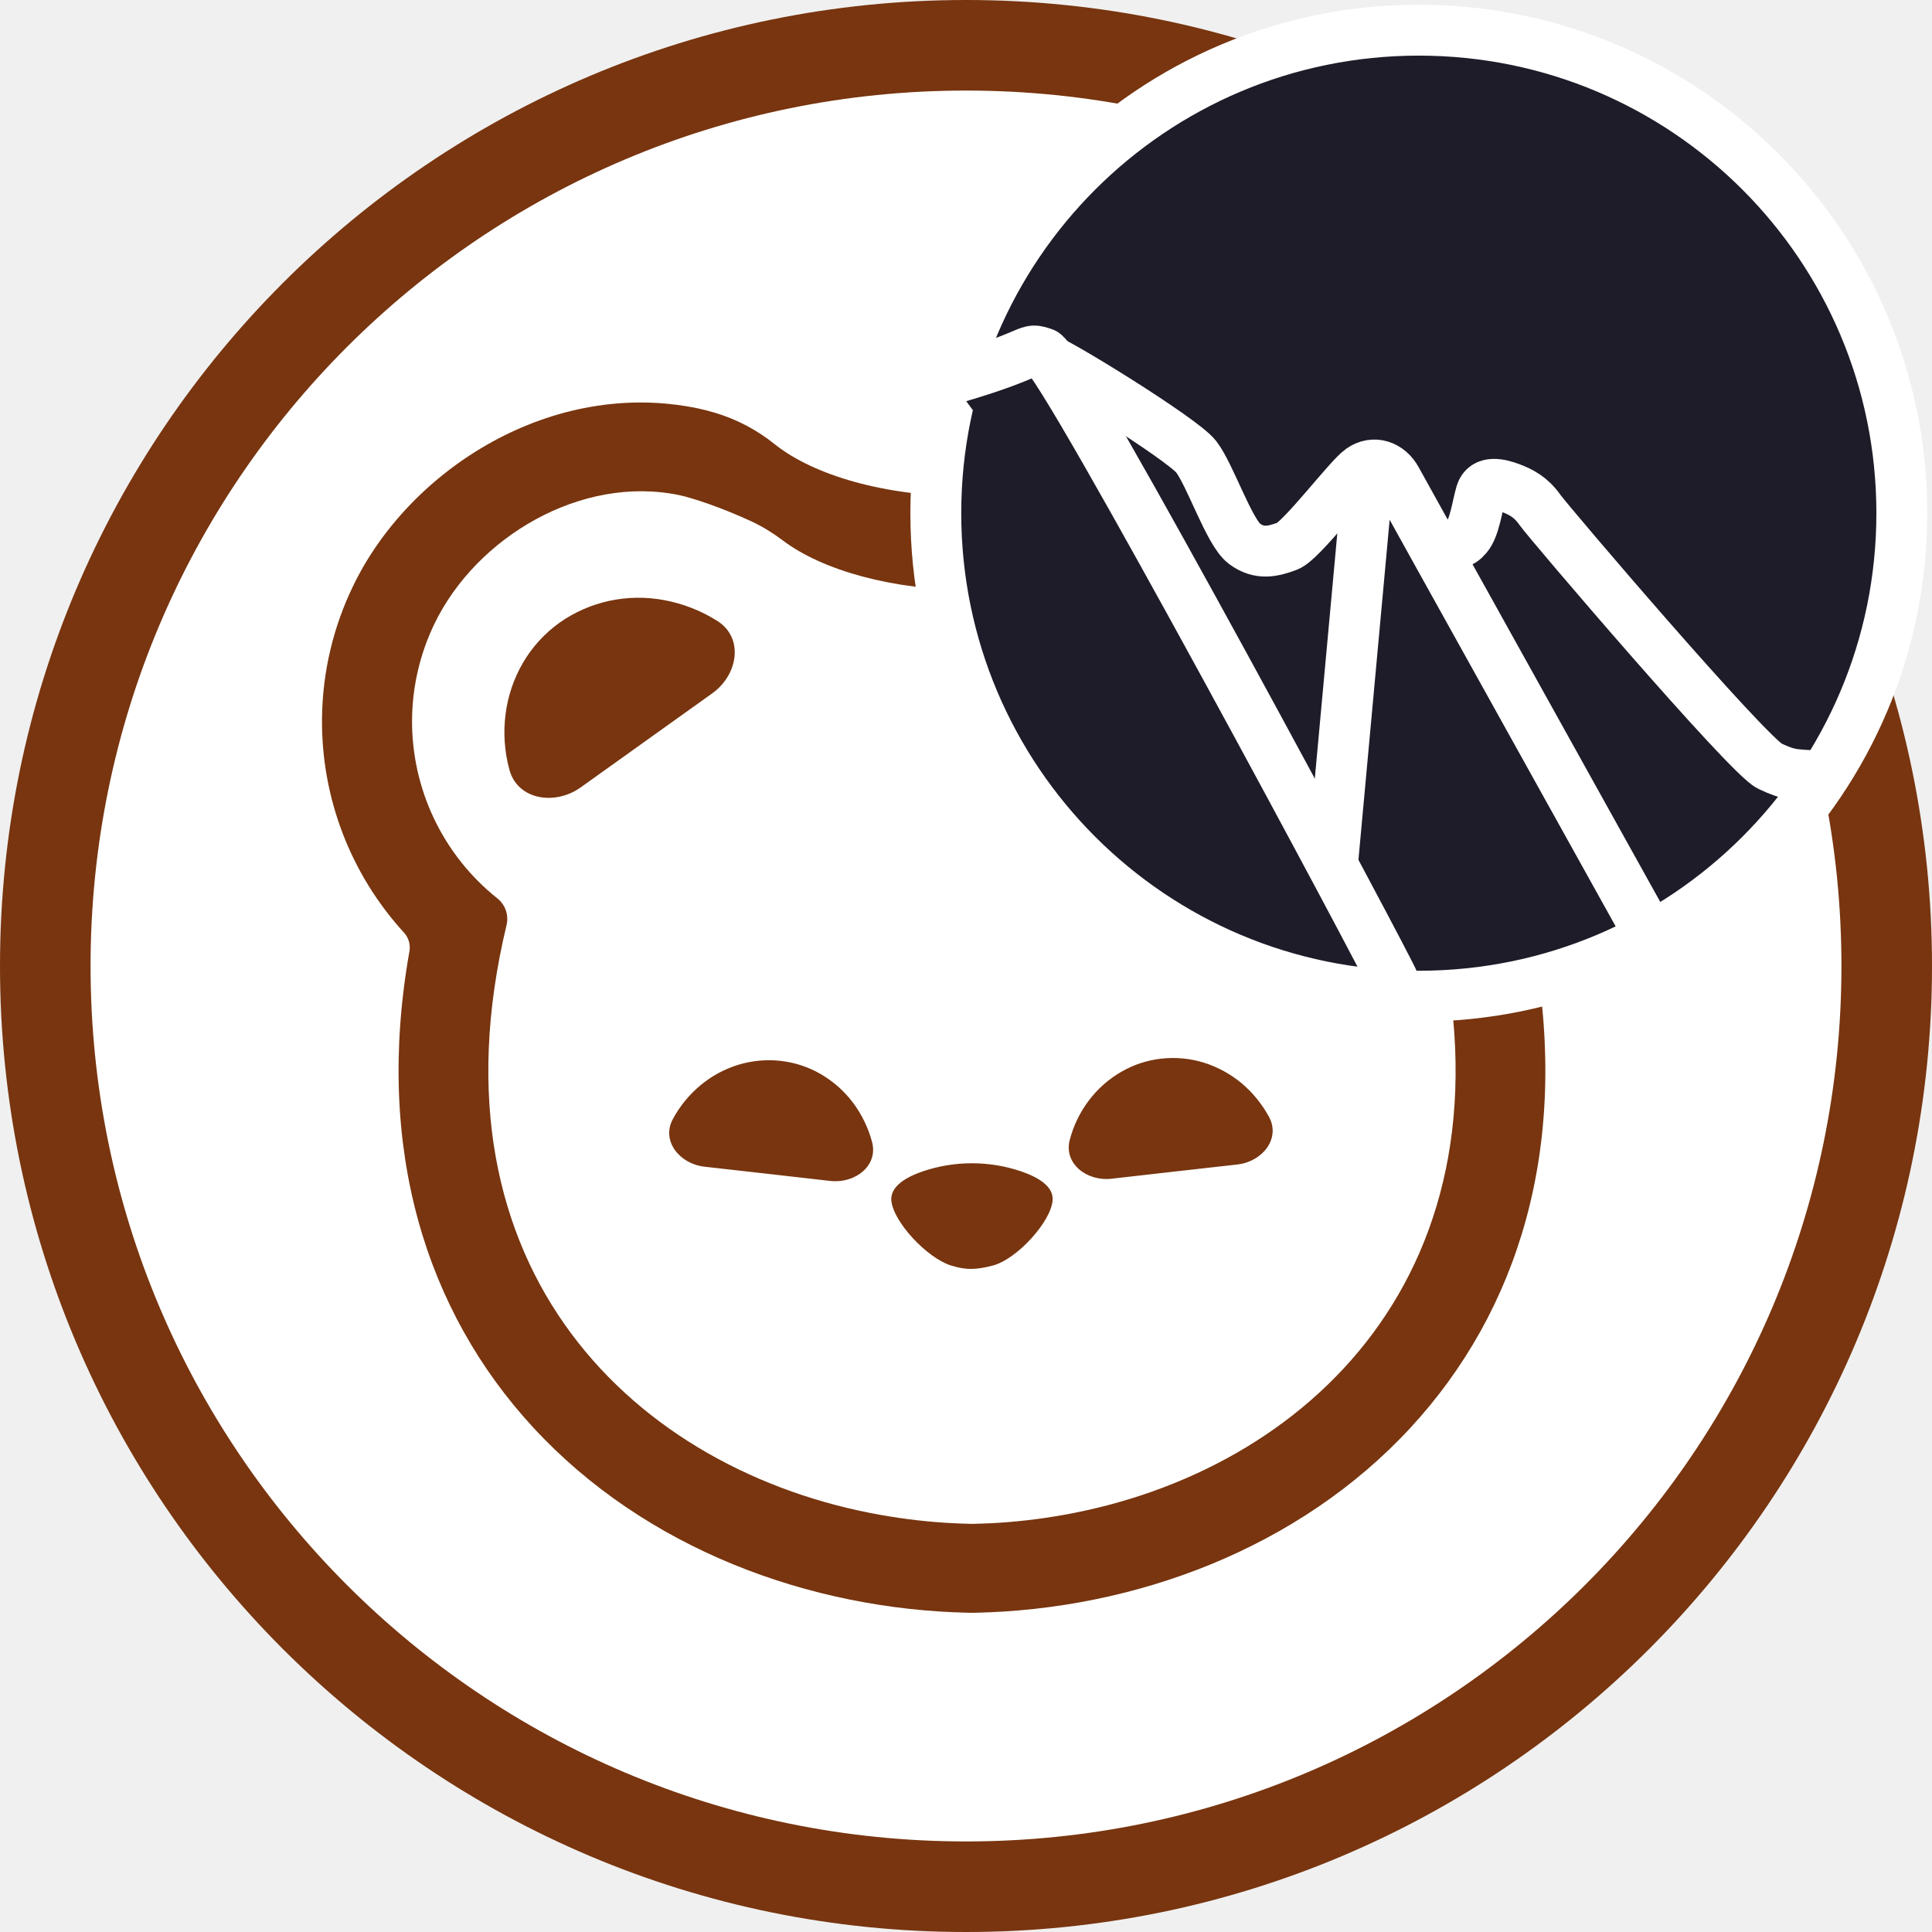
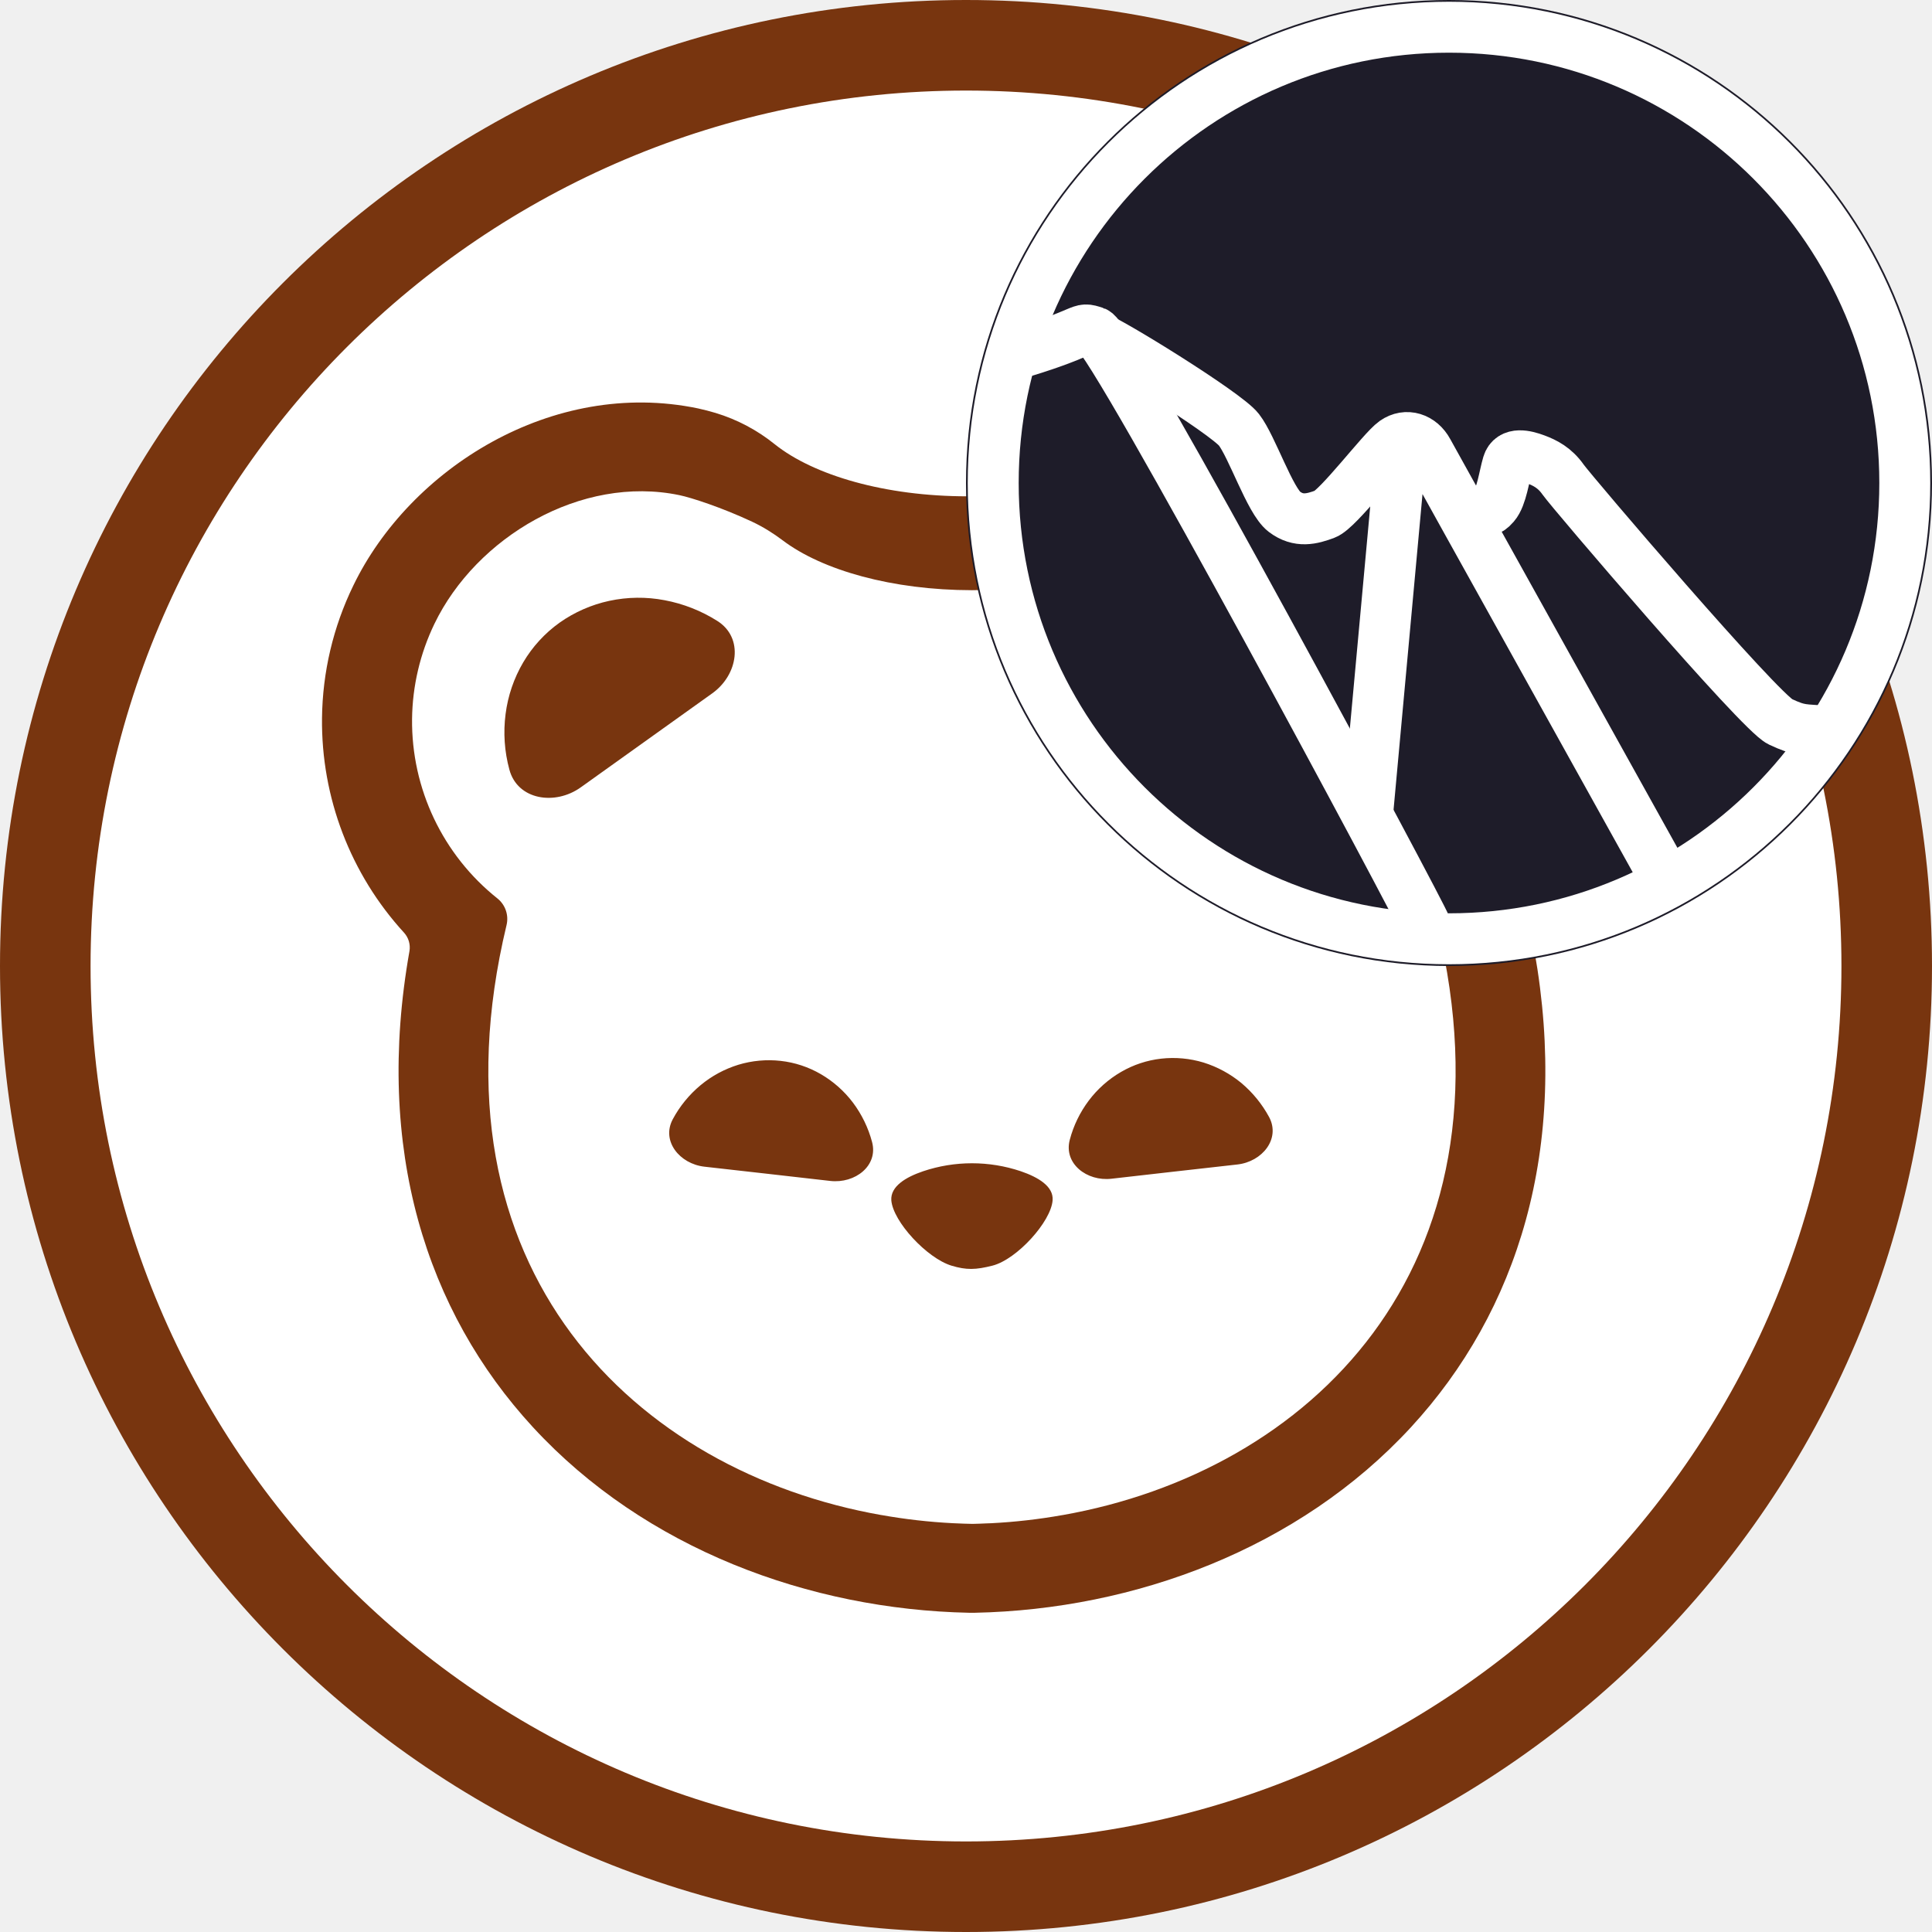
<svg xmlns="http://www.w3.org/2000/svg" viewBox="0 0 128 128">
  <circle cx="64" cy="64" r="64" fill="#78350F" />
  <circle cx="64" cy="64" r="58" fill="#fff" />
  <path fill="#78350F" d="M47.52 41.136a10 10 0 0 0-3.486-1.37 9.2 9.2 0 0 0-3.668.042 9 9 0 0 0-3.288 1.442 8.6 8.6 0 0 0-2.414 2.634 9 9 0 0 0-1.168 3.424 9.4 9.4 0 0 0 .252 3.682c.538 2.012 3.024 2.396 4.732 1.172l4.352-3.112 4.364-3.12c1.706-1.226 2.104-3.674.324-4.794m46.014 2.748a8.66 8.66 0 0 0-5.702-4.076 9.2 9.2 0 0 0-3.668-.04 10 10 0 0 0-3.488 1.368c-1.78 1.12-1.38 3.568.326 4.792l4.364 3.122 4.352 3.112c1.708 1.224 4.194.84 4.732-1.172a9.4 9.4 0 0 0 .252-3.682 9 9 0 0 0-1.168-3.424M67.63 77.598a10.16 10.16 0 0 0-6.47 0c-1.16.394-2.172 1.006-2.108 1.928.116 1.412 2.36 3.828 3.982 4.326.992.3 1.614.28 2.72 0 1.622-.416 3.878-2.914 3.984-4.326.074-.922-.95-1.532-2.108-1.928m-11.118-4.544a7.2 7.2 0 0 0-2.128-1.888 6.8 6.8 0 0 0-2.666-.88 7 7 0 0 0-2.804.258c-.906.28-1.76.736-2.508 1.36a7.6 7.6 0 0 0-1.834 2.25c-.77 1.44.454 2.956 2.098 3.142l4.152.468 4.184.476c1.644.188 3.192-1.006 2.77-2.582a7.6 7.6 0 0 0-1.264-2.604m25.736-1.298a7.4 7.4 0 0 0-2.51-1.36 7 7 0 0 0-2.802-.258 6.8 6.8 0 0 0-2.666.882 7.2 7.2 0 0 0-2.13 1.888 7.5 7.5 0 0 0-1.264 2.604c-.42 1.576 1.128 2.77 2.76 2.582l4.186-.476 4.16-.468c1.646-.186 2.868-1.7 2.1-3.142a7.8 7.8 0 0 0-1.834-2.252" />
  <path fill="#78350F" d="M102.018 61.8a20.7 20.7 0 0 0 5.438-14.22 20.6 20.6 0 0 0-2.076-8.788c-3.732-7.718-13.174-13.744-22.838-11.732q-.59.13-1.168.302a11.6 11.6 0 0 0-3.92 2.08c-2.582 2.06-7.326 3.44-12.752 3.44h-.616c-5.424 0-10.168-1.384-12.75-3.444a11.6 11.6 0 0 0-3.922-2.078 16 16 0 0 0-1.168-.302c-9.662-2.012-19.104 4.014-22.836 11.732a20.6 20.6 0 0 0-2.076 8.786 20.72 20.72 0 0 0 5.44 14.222 1.46 1.46 0 0 1 .356 1.204c-2.328 13.1 1.108 23.88 8.18 31.554 7.428 8.06 18.324 12.076 28.894 12.294h.382c10.568-.218 21.466-4.232 28.894-12.292 7.072-7.676 10.508-18.454 8.18-31.556a1.45 1.45 0 0 1 .356-1.204zm-6.186-2.272a1.74 1.74 0 0 0-.6 1.764c5.49 22.872-8.62 36.224-24.83 39.086h-.01a38 38 0 0 1-4.732.54c-.094 0-.2.01-.294.01-.296.02-.6.02-.896.032h-.074l-.02-.002h-.054c-.296-.01-.6-.01-.896-.03-.094 0-.2-.012-.296-.012a38 38 0 0 1-4.73-.54h-.012C42.18 97.516 28.068 84.164 33.56 61.29a1.74 1.74 0 0 0-.6-1.762 15 15 0 0 1-5.66-11.9 14.9 14.9 0 0 1 1.486-6.306c2.76-5.716 9.706-9.876 16.23-8.516.764.156 2.812.82 4.808 1.756.724.34 1.404.764 2.04 1.244 2.616 1.976 7.25 3.29 12.532 3.296 5.284-.004 9.92-1.32 12.534-3.294.636-.48 1.314-.904 2.04-1.244 1.994-.936 4.042-1.6 4.808-1.758 6.522-1.36 13.468 2.8 16.23 8.518a14.9 14.9 0 0 1 1.484 6.306 15 15 0 0 1-5.66 11.898" />
-   <svg viewBox="0 0 128 128">
-     <path fill="#1E1C29" stroke="#fff" stroke-width="3.37" d="M62 33.999C62 16.319 76.32 2 93.999 2 111.679 2 126 16.32 126 33.999 126 51.679 111.679 66 93.999 66S62 51.679 62 33.999Z" />
-     <path fill="#1E1C29" d="M62.953 25.136c6.02-1.736 4.918-2.147 6.19-1.736 1.272.413 23.05 41.061 23.186 41.644" />
-     <path fill="none" stroke="#fff" stroke-width="3.37" d="M62.953 25.136c6.02-1.736 4.918-2.147 6.19-1.736 1.272.413 23.05 41.061 23.186 41.644" />
-     <path fill="#1E1C29" d="M69.164 23.73c.75.153 9.156 5.337 10.081 6.523.927 1.188 2.184 4.999 3.192 5.762s1.934.508 2.858.169 4.033-4.49 4.874-5.083 1.848-.253 2.352.679c.503.93 16.14 29.028 16.762 30.159M95.671 36.472c.93-.676 1.016-.339 1.522-.928.508-.593.678-2.028.932-2.873.255-.847 1.27-.595 1.946-.34s1.354.593 1.946 1.44c.594.842 13.792 16.308 15.232 16.986 1.436.674 1.611.526 3.258.674" />
-     <path fill="none" stroke="#fff" stroke-width="3.37" d="M69.164 23.73c.75.153 9.156 5.337 10.081 6.523.927 1.188 2.184 4.999 3.192 5.762s1.934.508 2.858.169 4.033-4.49 4.874-5.083 1.848-.253 2.352.679c.503.93 16.14 29.028 16.762 30.159M90.656 31.373l-2.388 26.028m7.403-20.929c.93-.676 1.016-.339 1.522-.928.508-.593.678-2.028.932-2.873.255-.847 1.27-.595 1.946-.34s1.354.593 1.946 1.44c.594.842 13.792 16.308 15.232 16.986 1.436.674 1.611.526 3.258.674" />
-   </svg>
+   <circle cx="64" cy="64" r="64" fill="#1E1C29" transform="translate(64)scale(.5)" />
+   <path fill="none" stroke="#fff" stroke-width="3.375" d="M65.803 32C65.803 15.316 79.317 1.803 96 1.803S126.197 15.317 126.197 32 112.684 62.197 96 62.197 65.803 48.684 65.803 32Z" />
+   <path fill="none" stroke="#fff" stroke-width="3.375" d="M66.704 23.636c5.68-1.637 4.64-2.027 5.84-1.637s21.753 38.748 21.879 39.297" />
+   <path fill="none" stroke="#fff" stroke-width="3.375" d="M72.564 22.31c.707.145 8.642 5.037 9.514 6.156s2.061 4.716 3.013 5.436 1.823.48 2.695.16 3.806-4.237 4.599-4.796 1.744-.24 2.22.639 15.232 27.393 15.818 28.461M92.845 29.521l-2.253 24.564m6.986-19.75c.878-.638.957-.32 1.436-.877s.64-1.914.879-2.712c.24-.797 1.198-.558 1.837-.319s1.278.559 1.837 1.356 13.015 15.392 14.373 16.03 1.519.498 3.074.638" />
</svg>
